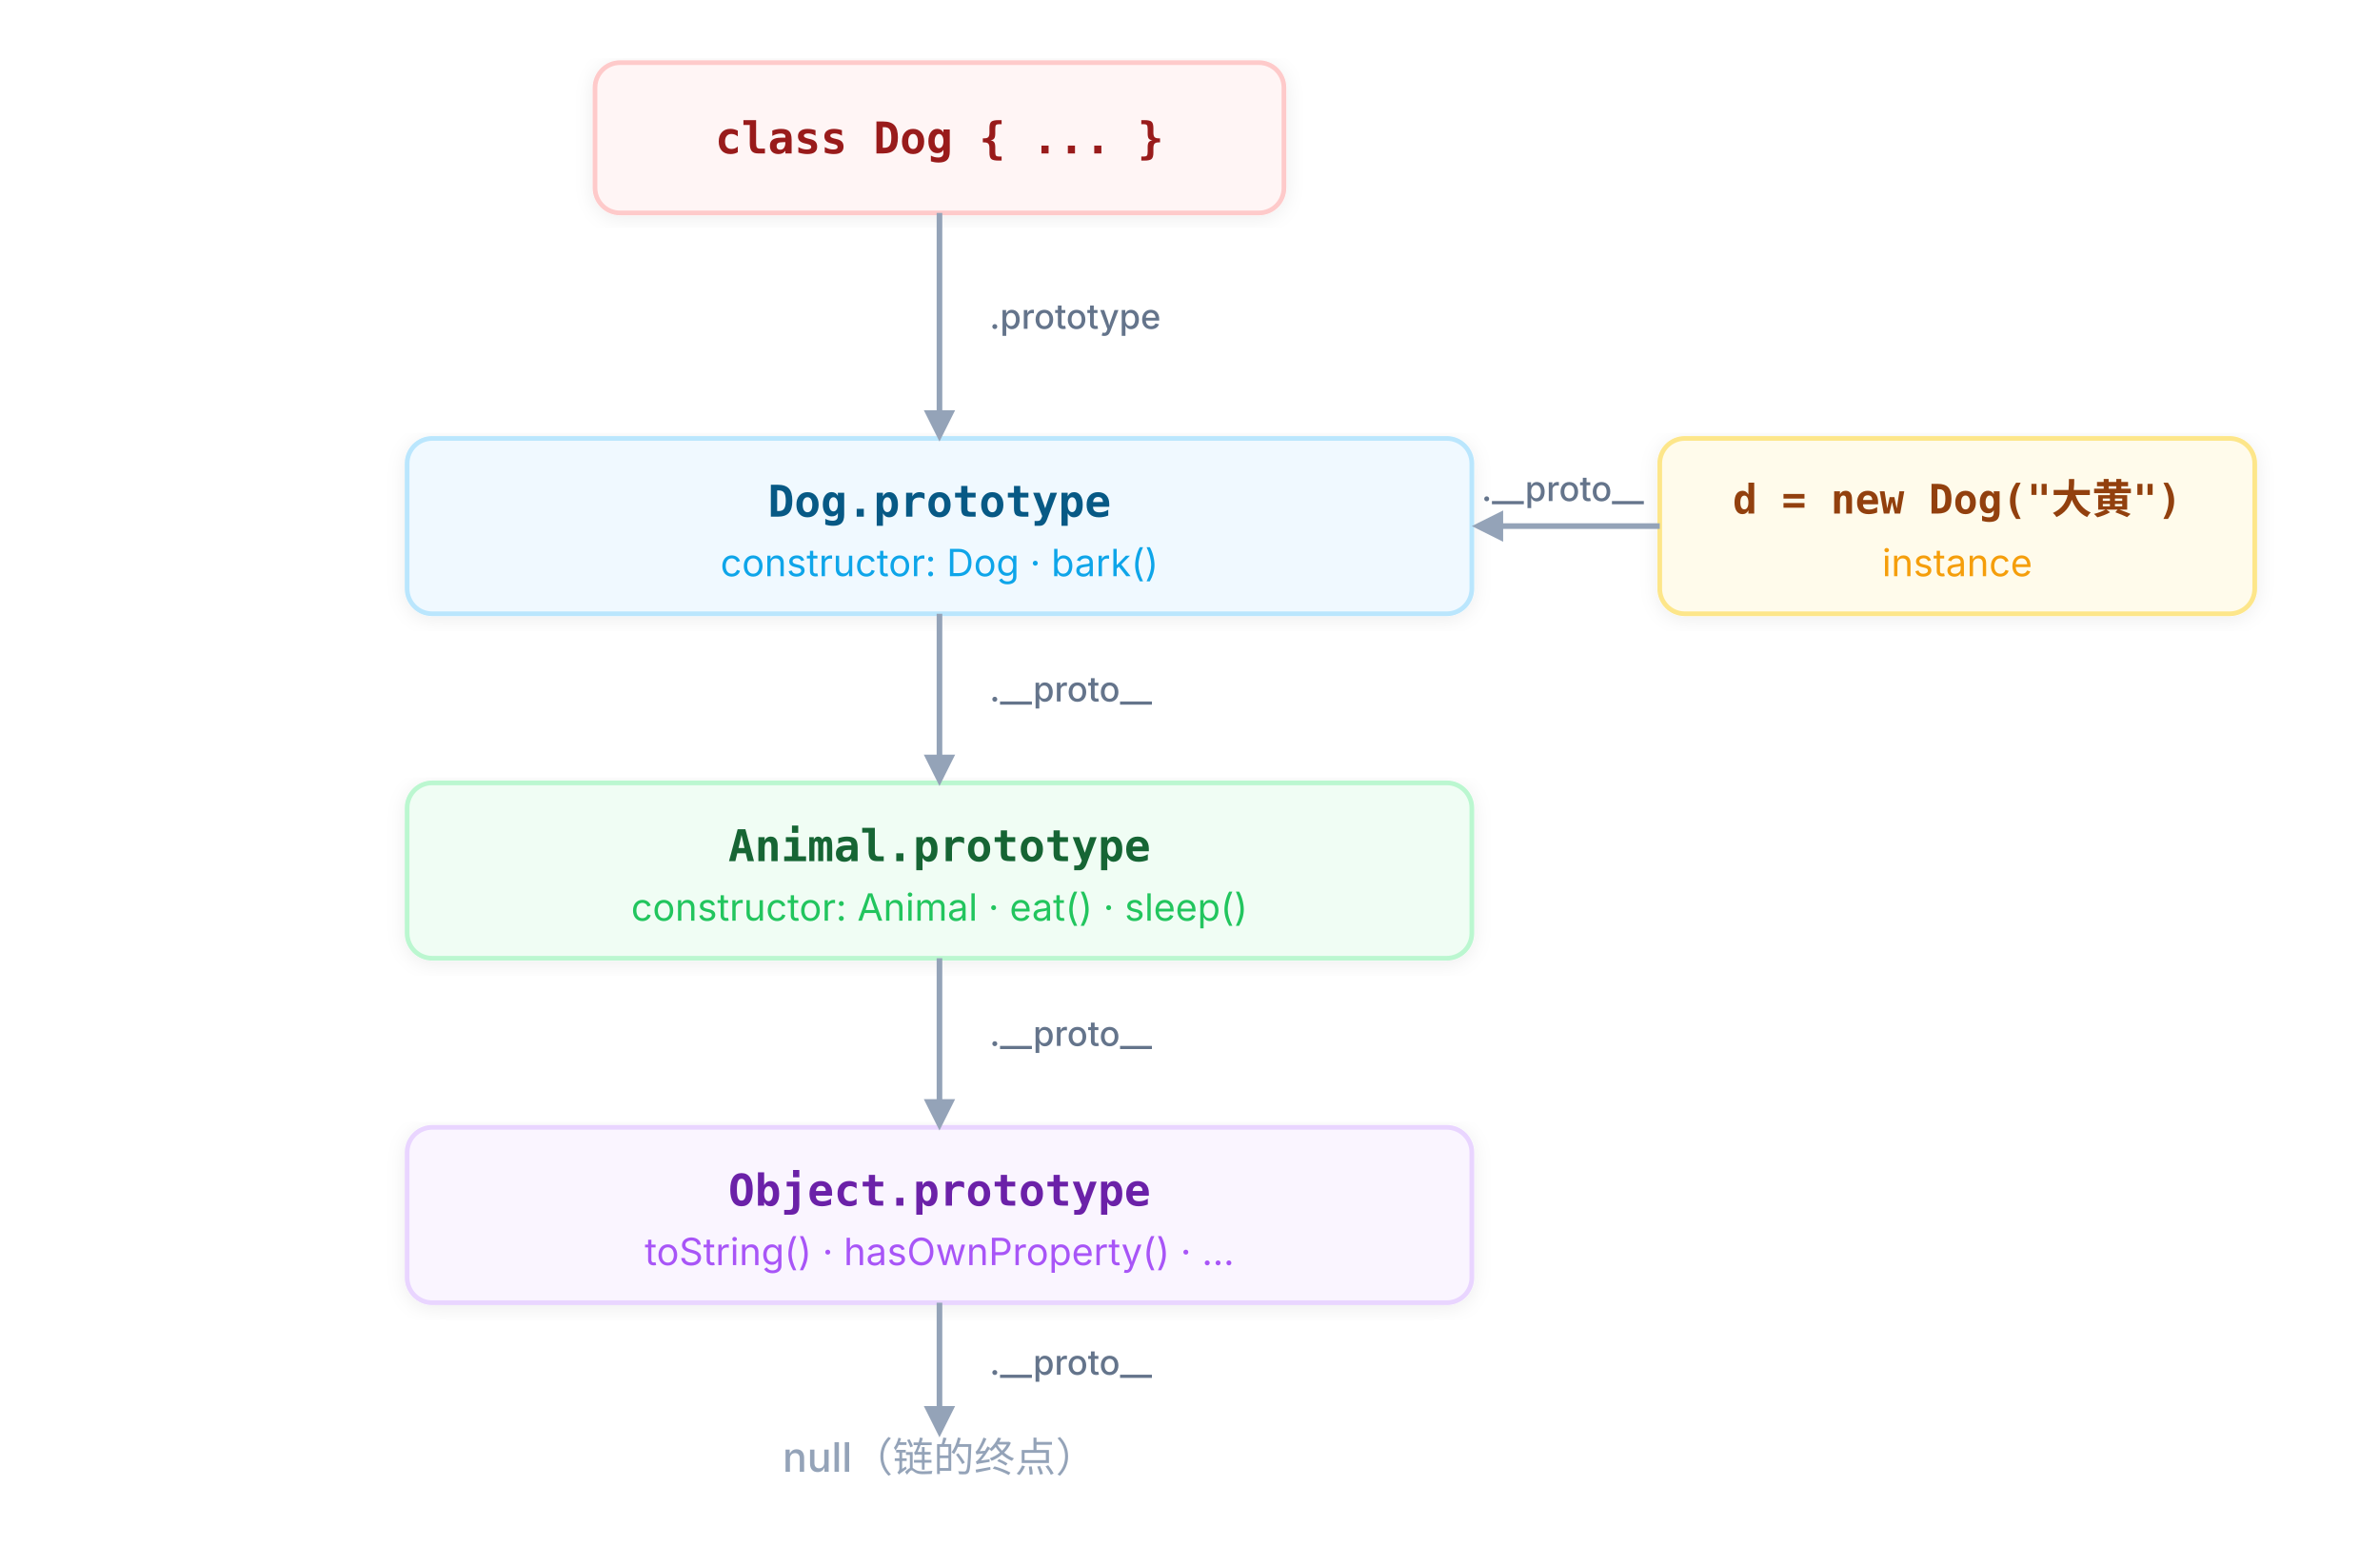
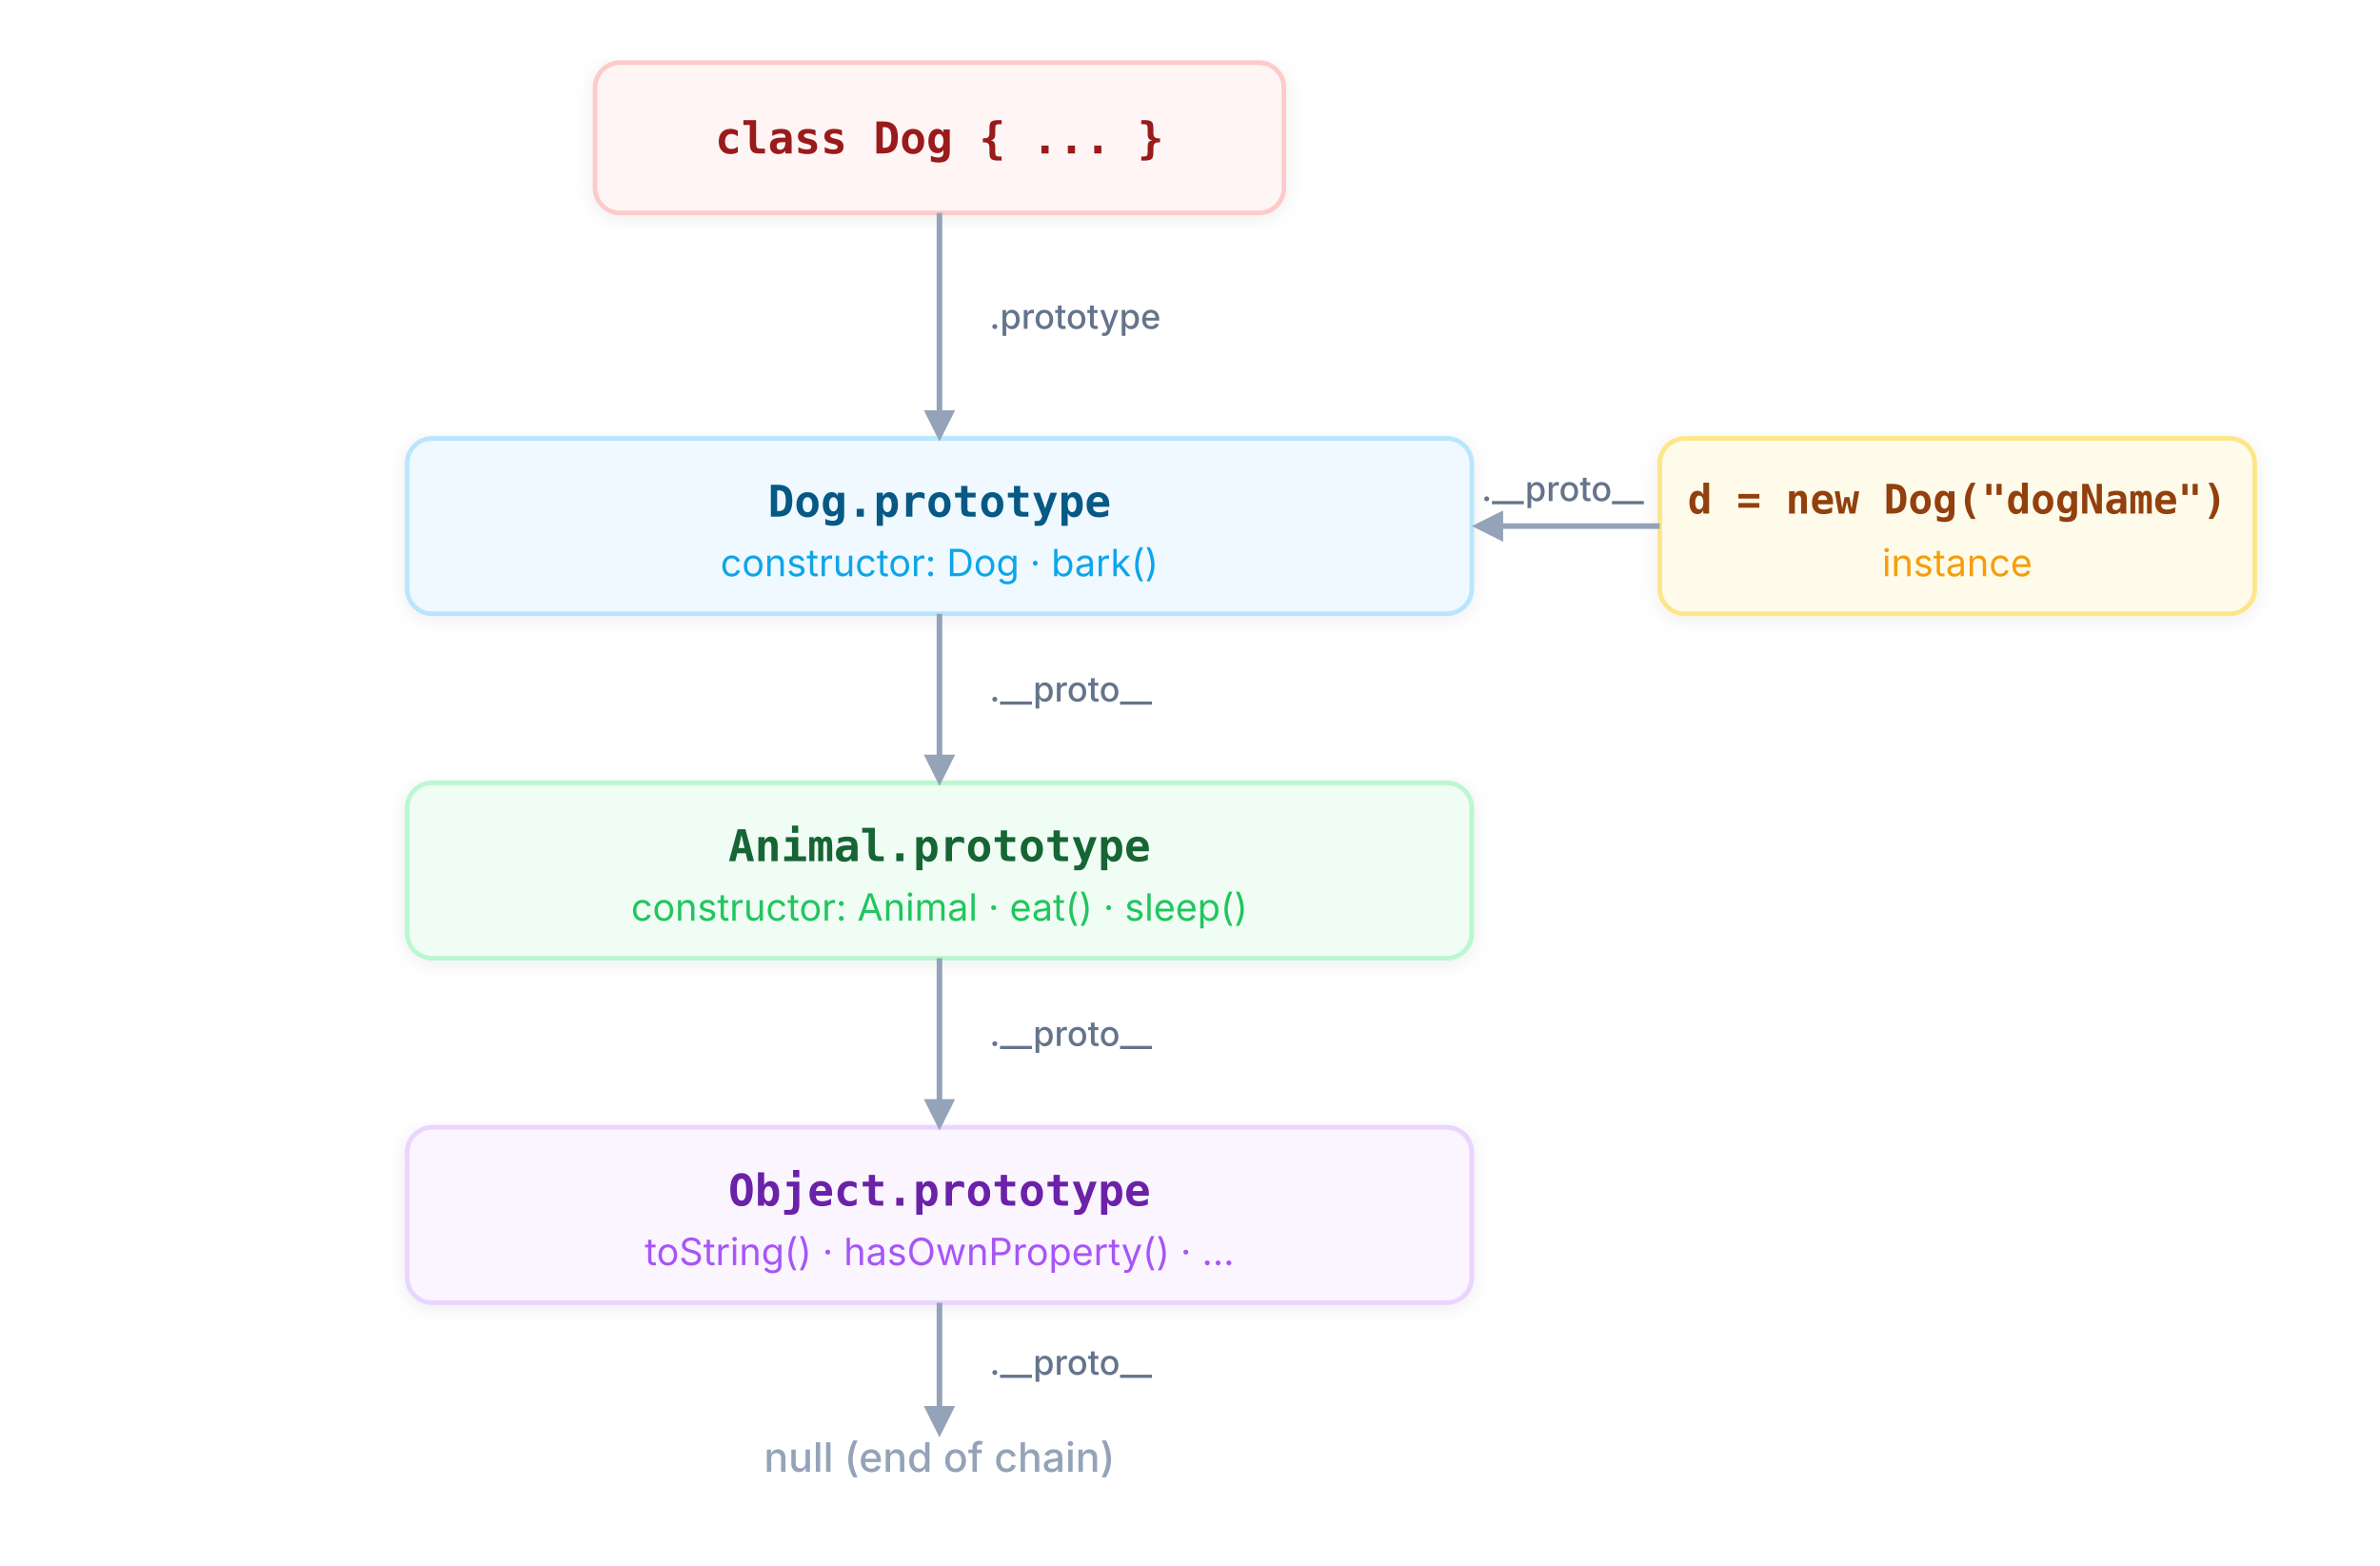
<svg xmlns="http://www.w3.org/2000/svg" version="1.1" viewBox="0 0 760 500">
  <defs>
    <filter id="shadow" x="-5%" y="-5%" width="115%" height="115%">
      <feDropShadow dx="0" dy="1" stdDeviation="3" flood-color="#00000012" />
    </filter>
    <filter id="shadow-lg" x="-5%" y="-5%" width="115%" height="115%">
      <feDropShadow dx="0" dy="2" stdDeviation="4" flood-color="#00000015" />
    </filter>
  </defs>
  <rect x="190" y="20" width="220" height="48" rx="8" fill="#FFF5F5" stroke="#FECACA" stroke-width="1.5" filter="url(#shadow)" />
  <text x="300" y="49" text-anchor="middle" font-size="14" font-weight="600" font-family="ui-monospace, 'SF Mono', Menlo, Consolas, monospace" fill="#991B1B">class Dog { ... }</text>
  <rect x="130" y="140" width="340" height="56" rx="8" fill="#F0F9FF" stroke="#BAE6FD" stroke-width="1.5" filter="url(#shadow)" />
  <text x="300" y="165" text-anchor="middle" font-size="14" font-weight="600" font-family="ui-monospace, 'SF Mono', Menlo, Consolas, monospace" fill="#075985">Dog.prototype</text>
  <text x="300" y="184" text-anchor="middle" font-size="12" font-weight="400" font-family="system-ui, -apple-system, BlinkMacSystemFont, 'Segoe UI', sans-serif" fill="#0EA5E9">constructor: Dog · bark()</text>
  <rect x="130" y="250" width="340" height="56" rx="8" fill="#F0FDF4" stroke="#BBF7D0" stroke-width="1.5" filter="url(#shadow)" />
  <text x="300" y="275" text-anchor="middle" font-size="14" font-weight="600" font-family="ui-monospace, 'SF Mono', Menlo, Consolas, monospace" fill="#166534">Animal.prototype</text>
  <text x="300" y="294" text-anchor="middle" font-size="12" font-weight="400" font-family="system-ui, -apple-system, BlinkMacSystemFont, 'Segoe UI', sans-serif" fill="#22C55E">constructor: Animal · eat() · sleep()</text>
  <rect x="130" y="360" width="340" height="56" rx="8" fill="#FAF5FF" stroke="#E9D5FF" stroke-width="1.5" filter="url(#shadow)" />
  <text x="300" y="385" text-anchor="middle" font-size="14" font-weight="600" font-family="ui-monospace, 'SF Mono', Menlo, Consolas, monospace" fill="#6B21A8">Object.prototype</text>
  <text x="300" y="404" text-anchor="middle" font-size="12" font-weight="400" font-family="system-ui, -apple-system, BlinkMacSystemFont, 'Segoe UI', sans-serif" fill="#A855F7">toString() · hasOwnProperty() · ...</text>
  <rect x="530" y="140" width="190" height="56" rx="8" fill="#FFFBEB" stroke="#FDE68A" stroke-width="1.5" filter="url(#shadow)" />
-   <text x="625" y="164" text-anchor="middle" font-size="13" font-weight="600" font-family="ui-monospace, 'SF Mono', Menlo, Consolas, monospace" fill="#92400E">d = new Dog("大黄")</text>
+   <text x="625" y="164" text-anchor="middle" font-size="13" font-weight="600" font-family="ui-monospace, 'SF Mono', Menlo, Consolas, monospace" fill="#92400E">d = new Dog("dogName")</text>
  <text x="625" y="184" text-anchor="middle" font-size="12" font-weight="400" font-family="system-ui, -apple-system, BlinkMacSystemFont, 'Segoe UI', sans-serif" fill="#F59E0B">instance</text>
-   <text x="300" y="470" text-anchor="middle" font-size="13" font-weight="500" font-family="system-ui, -apple-system, BlinkMacSystemFont, 'Segoe UI', sans-serif" fill="#94A3B8">null（链的终点）</text>
+   <text x="300" y="470" text-anchor="middle" font-size="13" font-weight="500" font-family="system-ui, -apple-system, BlinkMacSystemFont, 'Segoe UI', sans-serif" fill="#94A3B8">null (end of chain)</text>
  <path d="M 300 68 L 300 138" fill="none" stroke="#94A3B8" stroke-width="1.8" />
  <path d="M 295 131 L 300 141 L 305 131 Z" fill="#94A3B8" />
  <text x="316" y="105" font-size="11" font-weight="500" font-family="system-ui, -apple-system, BlinkMacSystemFont, 'Segoe UI', sans-serif" fill="#64748B">.prototype</text>
  <path d="M 530 168 L 472 168" fill="none" stroke="#94A3B8" stroke-width="1.8" />
  <path d="M 480 163 L 470 168 L 480 173 Z" fill="#94A3B8" />
  <text x="499" y="160" text-anchor="middle" font-size="11" font-weight="500" font-family="system-ui, -apple-system, BlinkMacSystemFont, 'Segoe UI', sans-serif" fill="#64748B">.__proto__</text>
  <path d="M 300 196 L 300 248" fill="none" stroke="#94A3B8" stroke-width="1.8" />
  <path d="M 295 241 L 300 251 L 305 241 Z" fill="#94A3B8" />
  <text x="316" y="224" font-size="11" font-weight="500" font-family="system-ui, -apple-system, BlinkMacSystemFont, 'Segoe UI', sans-serif" fill="#64748B">.__proto__</text>
  <path d="M 300 306 L 300 358" fill="none" stroke="#94A3B8" stroke-width="1.8" />
  <path d="M 295 351 L 300 361 L 305 351 Z" fill="#94A3B8" />
  <text x="316" y="334" font-size="11" font-weight="500" font-family="system-ui, -apple-system, BlinkMacSystemFont, 'Segoe UI', sans-serif" fill="#64748B">.__proto__</text>
  <path d="M 300 416 L 300 455" fill="none" stroke="#94A3B8" stroke-width="1.8" />
  <path d="M 295 449 L 300 459 L 305 449 Z" fill="#94A3B8" />
  <text x="316" y="439" font-size="11" font-weight="500" font-family="system-ui, -apple-system, BlinkMacSystemFont, 'Segoe UI', sans-serif" fill="#64748B">.__proto__</text>
</svg>
